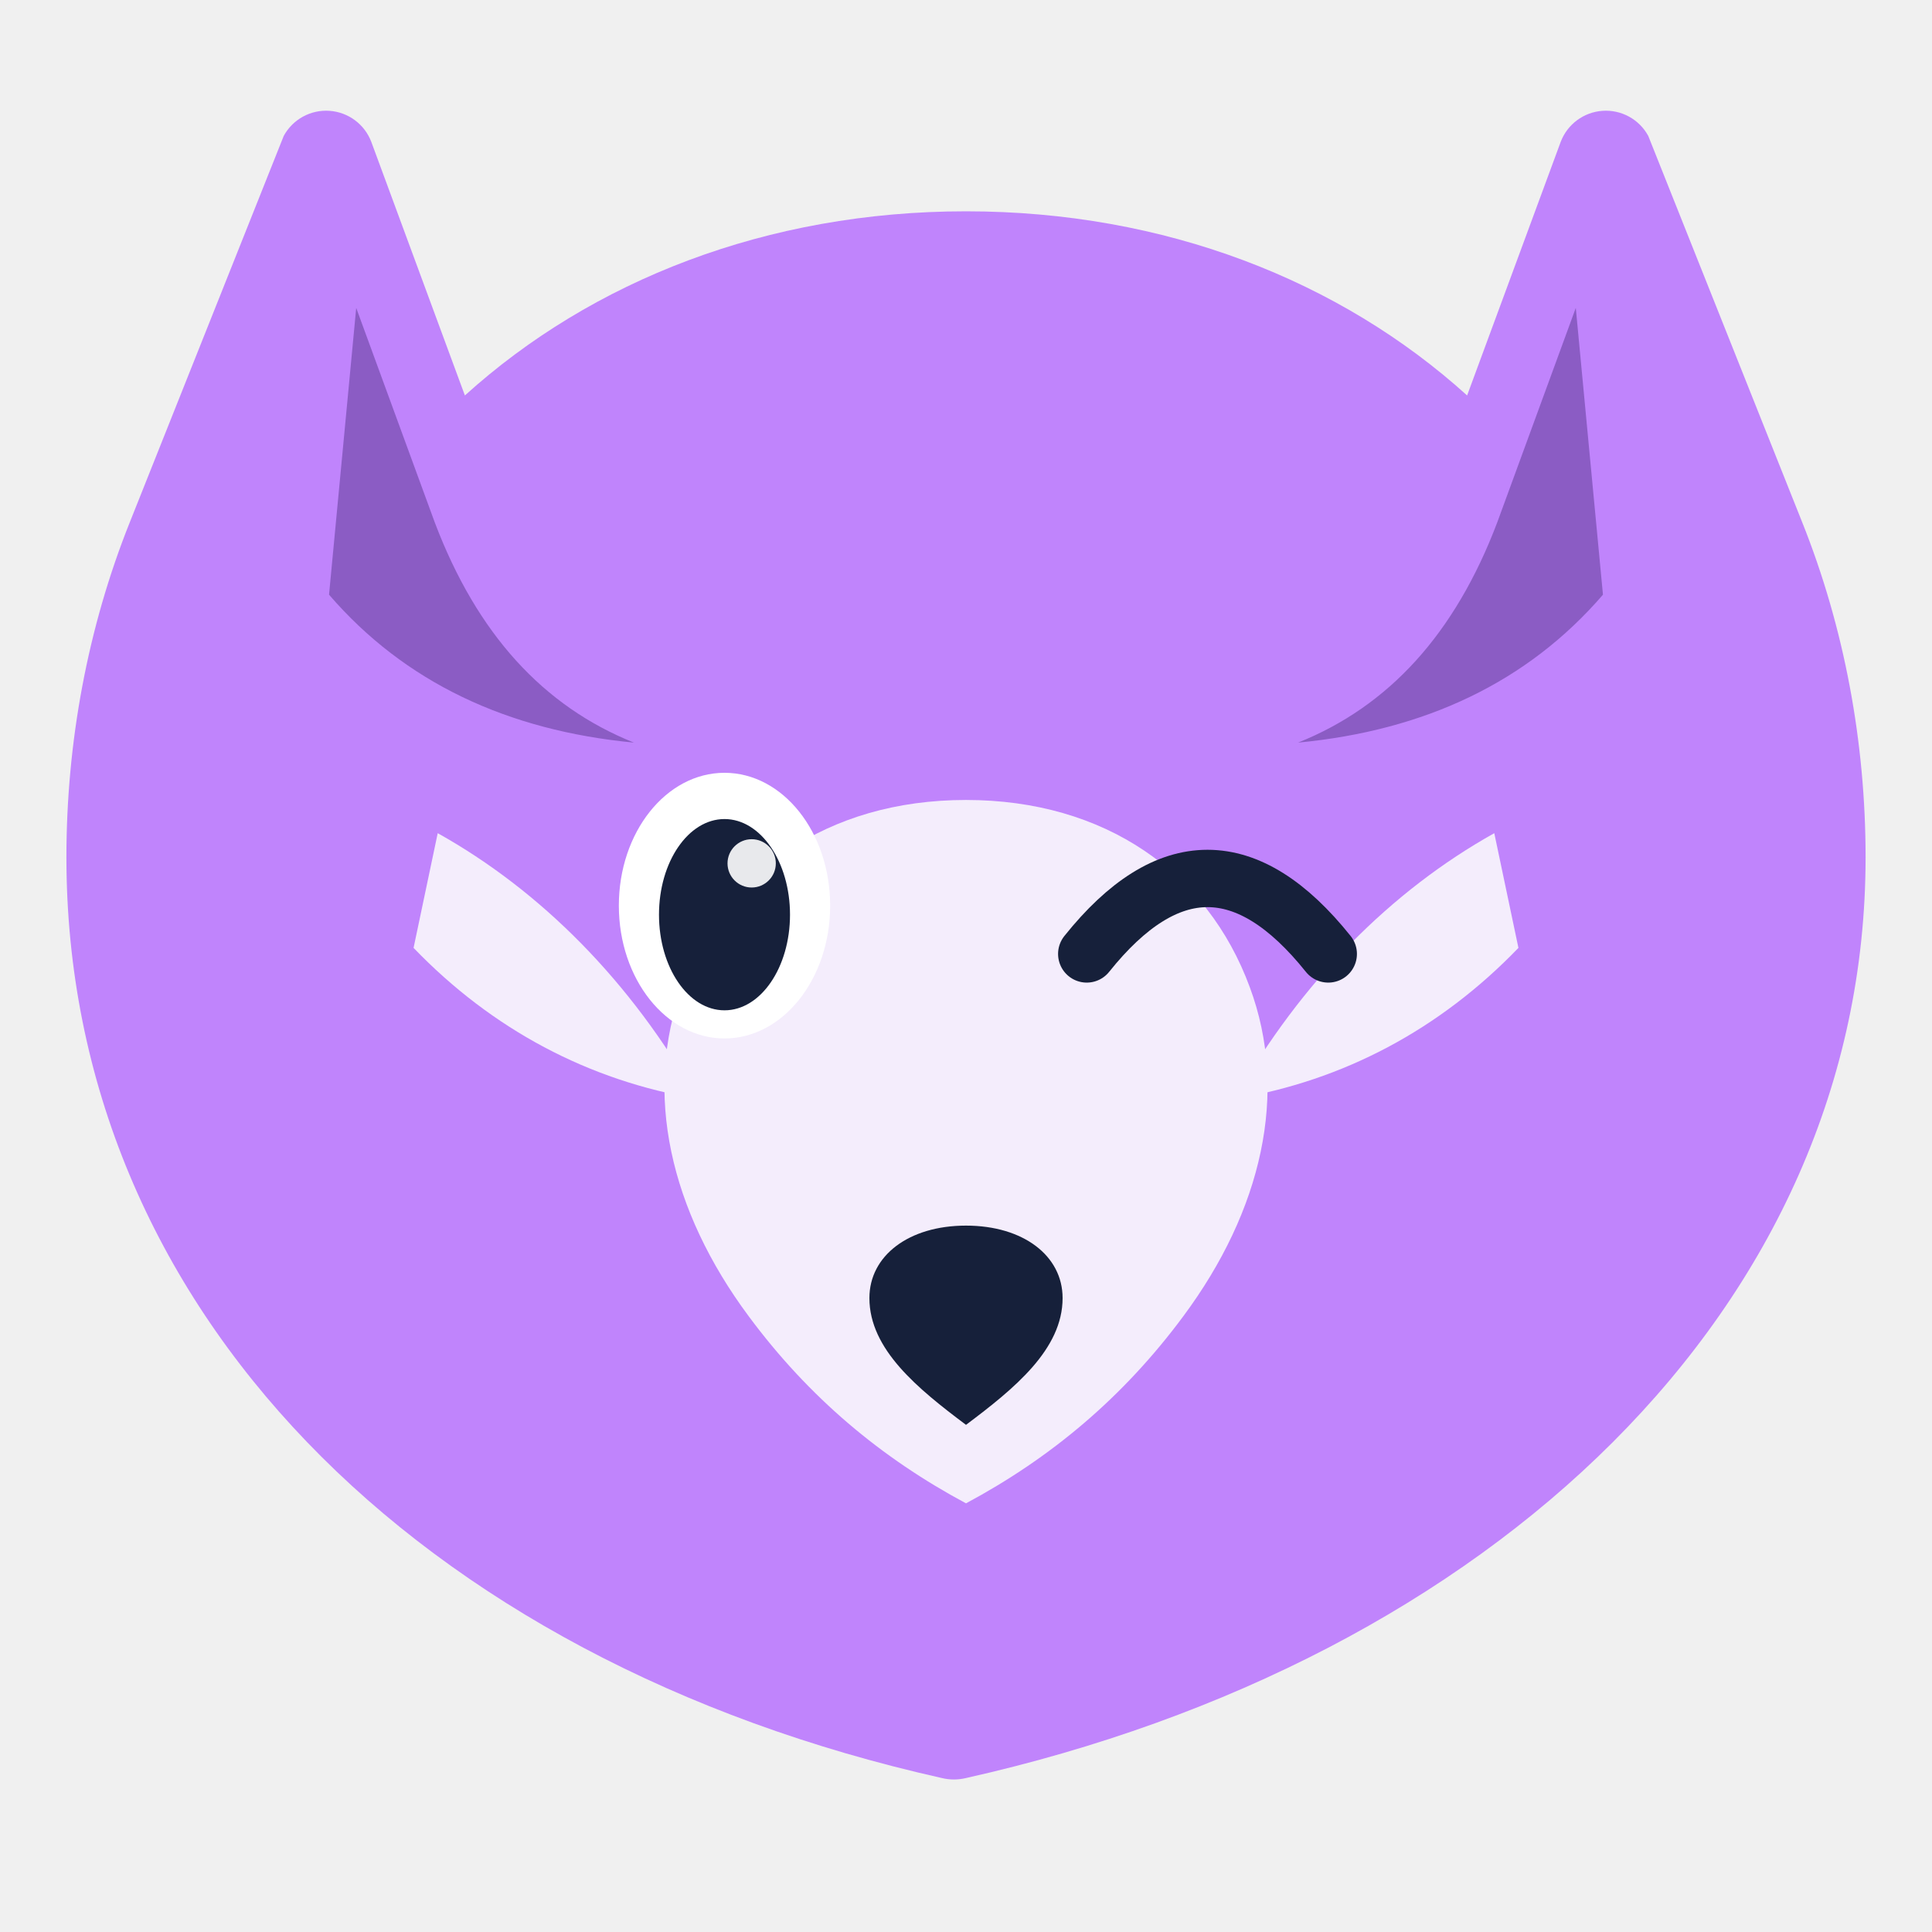
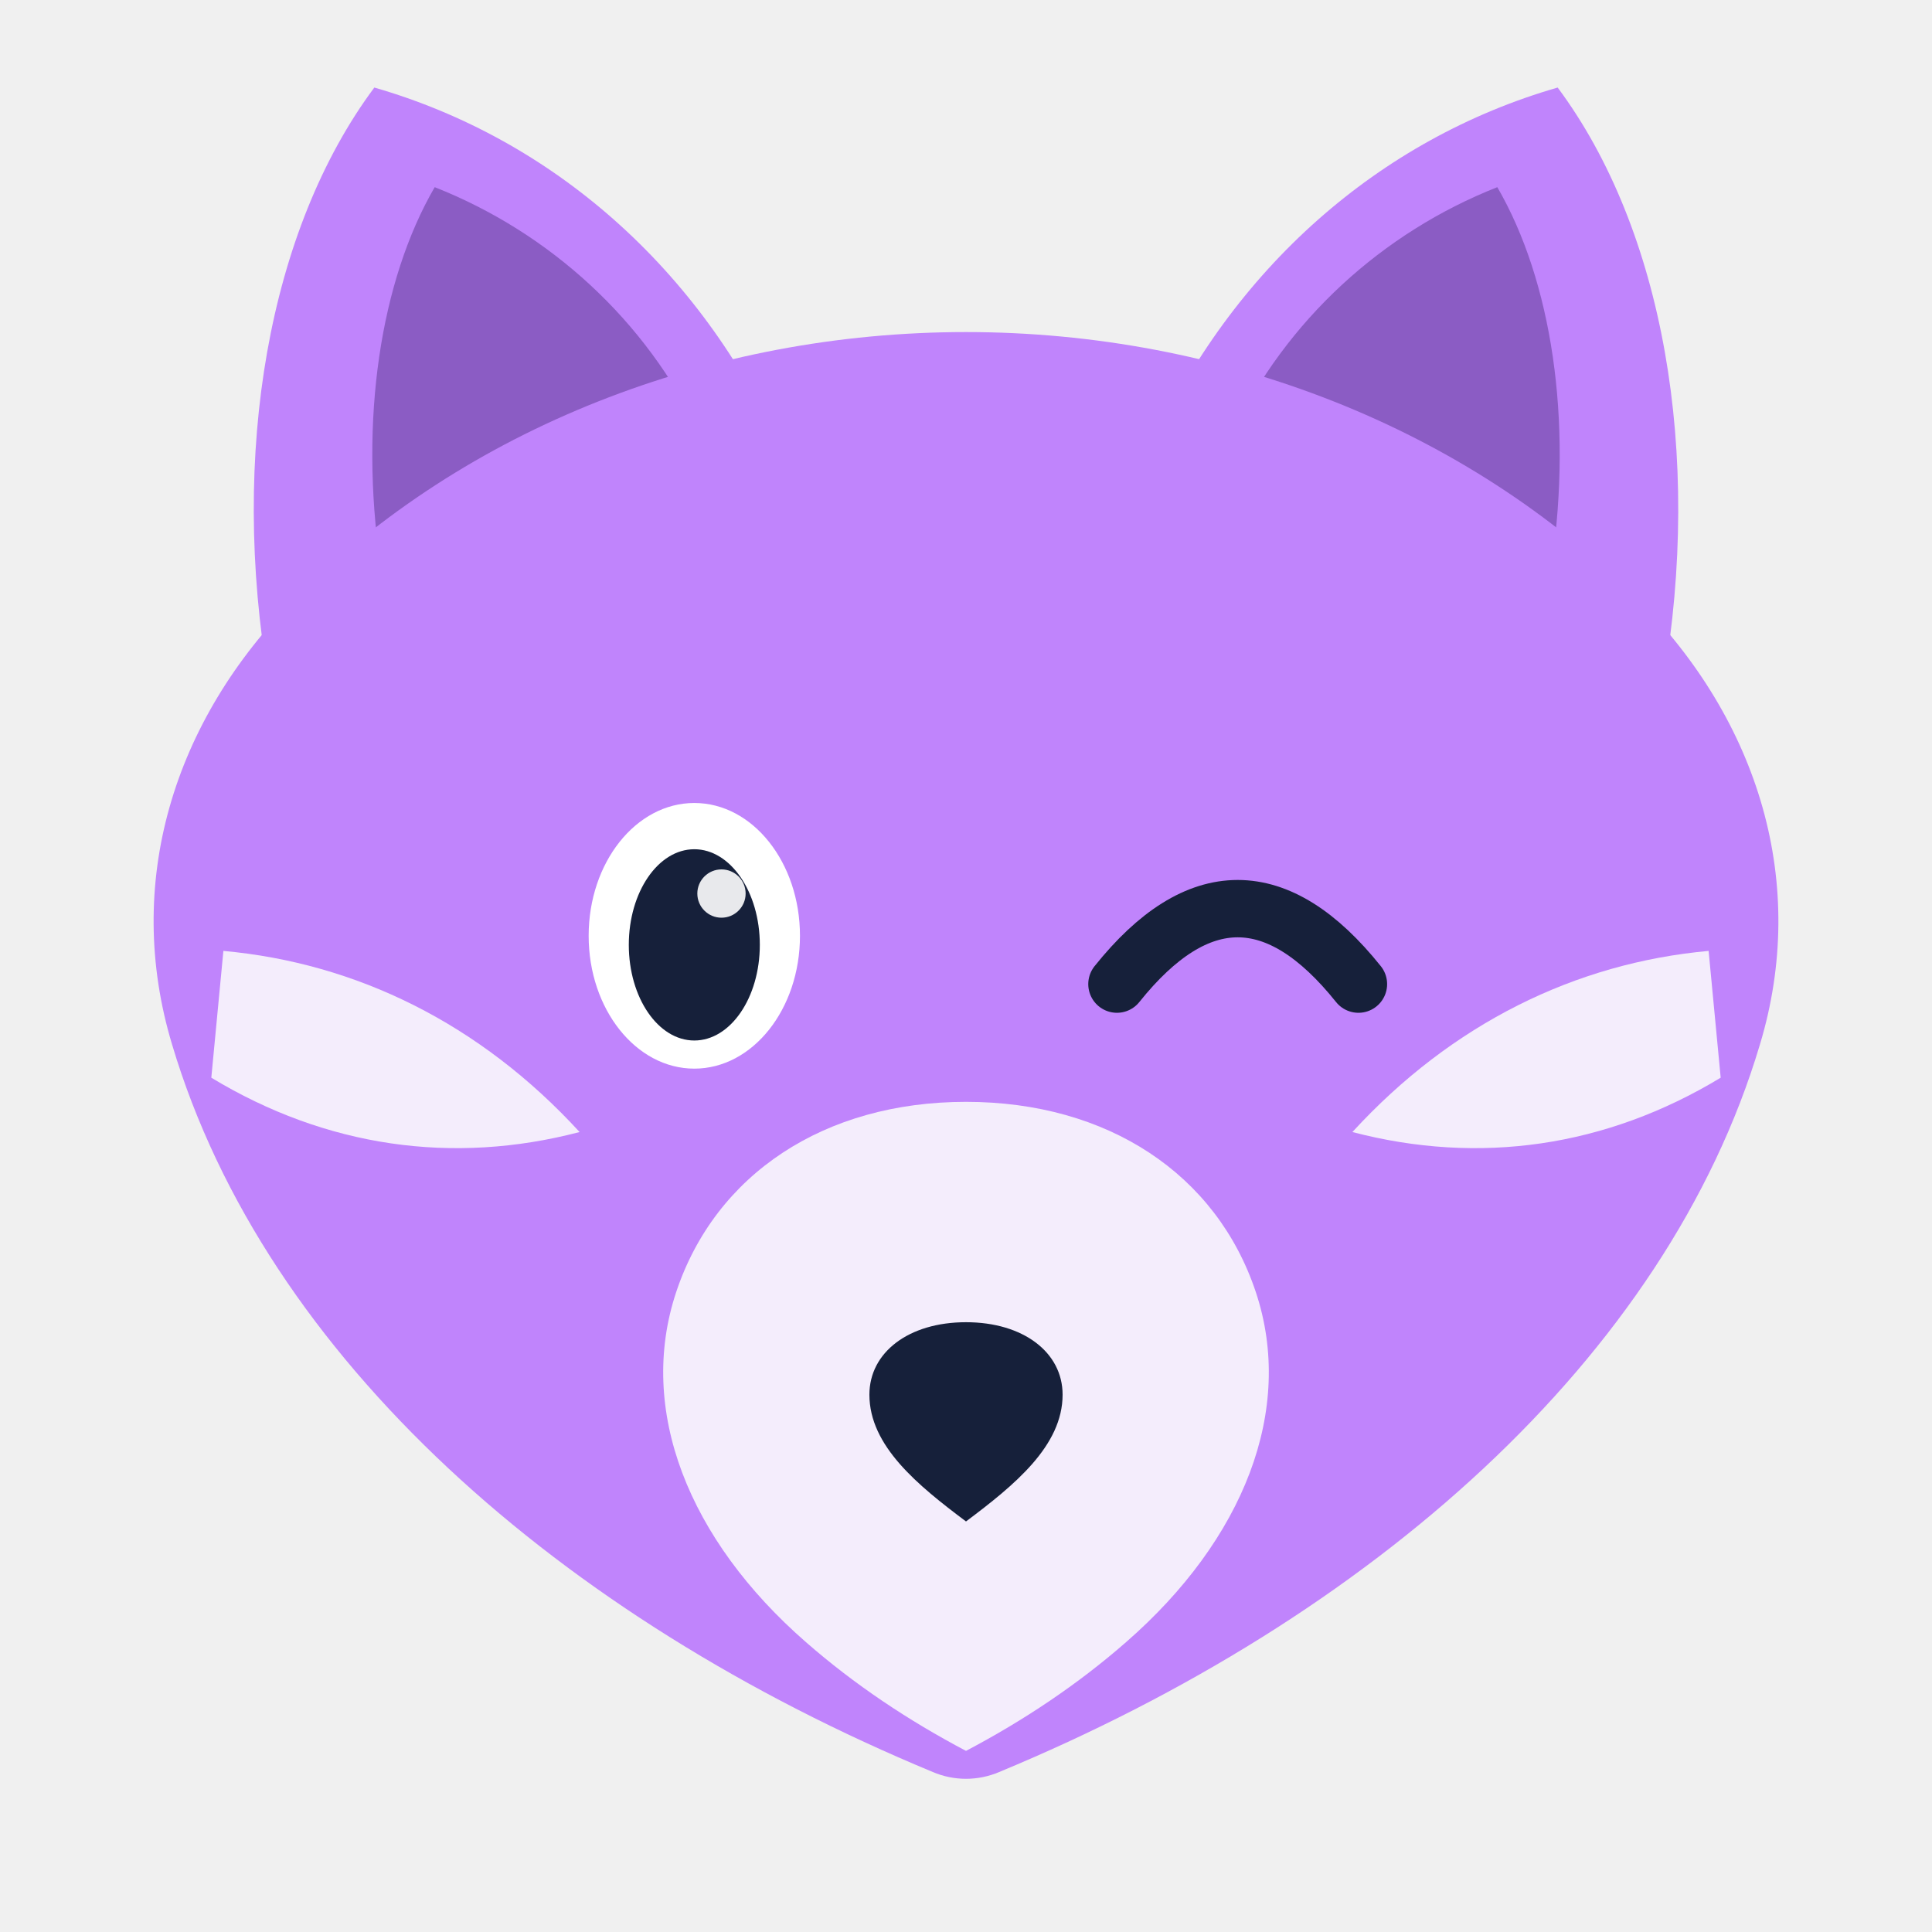
<svg xmlns="http://www.w3.org/2000/svg" viewBox="0 0 64 64" role="img" aria-label="Renard Foox">
-   <path d="M32 7c6.6 0 12.4 2.3 16.6 6.1l3.1-8.4a1.6 1.6 0 0 1 2.9-.2l5.1 12.8c1.4 3.5 2.1 7.3 2.1 11.1 0 14.9-12.4 26.6-29.8 30.5a1.7 1.7 0 0 1-.8 0C13.8 55 2.2 43.3 2.2 28.4c0-3.8.7-7.6 2.1-11.1L9.4 4.5a1.6 1.6 0 0 1 2.9.2l3.1 8.4C19.6 9.3 25.4 7 32 7z" fill="#c084fc" />
-   <path d="M11.8 10.2l2.6 7.1c1.4 3.7 3.6 6.1 6.6 7.3-4.2-.4-7.6-2-10.1-4.9z" fill="#8b5cc4" />
-   <path d="M52.2 10.2l-2.6 7.1c-1.4 3.7-3.6 6.1-6.6 7.3 4.2-.4 7.6-2 10.1-4.9z" fill="#8b5cc4" />
-   <path d="M14.5 27.6c3.4 1.9 6.4 4.9 8.6 8.8-3.6-.6-6.8-2.3-9.4-5z" fill="#f4edfc" />
-   <path d="M49.5 27.6c-3.4 1.9-6.4 4.9-8.6 8.8 3.6-.6 6.8-2.3 9.4-5z" fill="#f4edfc" />
-   <path d="M32 26.5c4.6 0 8 2.4 9.4 6.2 1.3 3.5.4 7.4-2.2 10.9-2 2.7-4.4 4.7-7.2 6.2-2.8-1.5-5.2-3.5-7.2-6.2-2.6-3.5-3.5-7.4-2.2-10.9 1.4-3.8 4.8-6.2 9.4-6.2z" fill="#f4edfc" />
-   <ellipse cx="24.0" cy="30.0" rx="3.5" ry="4.4" fill="#ffffff" />
-   <ellipse cx="24.0" cy="30.3" rx="2.17" ry="3.168" fill="#16203a" />
-   <circle cx="24.9" cy="28.6" r="0.8" fill="#ffffff" opacity=".9" />
-   <path d="M36.0 31.6q4 -5 8 0" fill="none" stroke="#16203a" stroke-width="1.9" stroke-linecap="round" />
-   <path d="M32 40.6c1.9 0 3.2 1 3.2 2.4 0 1.7-1.6 3-3.2 4.2-1.6-1.2-3.2-2.5-3.2-4.2 0-1.4 1.3-2.4 3.2-2.4z" fill="#16203a" />
+   <path d="M8.9 22.6C7.6 15 8.9 7.6 12.4 2.9C18.3 4.6 23.2 8.9 25.9 14.9C22.4 19.3 17.2 22.2 8.9 22.6Z" fill="#c084fc" />
+   <path d="M55.1 22.6C56.4 15 55.1 7.6 51.6 2.9C45.7 4.6 40.8 8.9 38.1 14.9C41.6 19.3 46.8 22.2 55.1 22.6Z" fill="#c084fc" />
+   <path d="M12.6 18.7C11.9 13.9 12.6 9.3 14.4 6.2C18.2 7.7 21.4 10.6 23.2 14.4C20.6 17 17.1 18.5 12.6 18.7Z" fill="#8b5cc4" />
+   <path d="M51.4 18.7C52.1 13.9 51.4 9.3 49.6 6.2C45.8 7.7 42.6 10.6 40.8 14.4C43.4 17 46.9 18.5 51.4 18.7Z" fill="#8b5cc4" />
+   <path d="M32 11C40.5 11 48.6 14.2 54.2 19.8C58.3 23.9 59.9 29.3 58.3 34.6C55.2 45 45.4 53.6 33.1 58.7a2.8 2.8 0 0 1-2.2 0C18.6 53.6 8.8 45 5.7 34.6C4.1 29.3 5.7 23.9 9.8 19.8C15.4 14.2 23.5 11 32 11Z" fill="#c084fc" />
+   <path d="M7.4 31.5C11.8 31.9 15.9 33.9 19.2 37.5C15 38.6 10.8 38 7 35.7Z" fill="#f4edfc" />
+   <path d="M56.6 31.5C52.2 31.9 48.1 33.9 44.8 37.5C49 38.6 53.2 38 57 35.7Z" fill="#f4edfc" />
+   <path d="M32 36.5C36.7 36.5 40.3 38.9 41.6 42.8C42.9 46.7 41.2 51 37.3 54.4C35.7 55.8 33.9 57 32 58C30.1 57 28.3 55.8 26.7 54.4C22.8 51 21.1 46.7 22.4 42.8C23.7 38.9 27.3 36.5 32 36.5Z" fill="#f4edfc" />
+   <ellipse cx="23.0" cy="31.0" rx="3.5" ry="4.4" fill="#ffffff" />
+   <ellipse cx="23.0" cy="31.3" rx="2.17" ry="3.168" fill="#16203a" />
+   <circle cx="23.9" cy="29.6" r="0.8" fill="#ffffff" opacity=".9" />
+   <path d="M37.0 32.6q4 -5 8 0" fill="none" stroke="#16203a" stroke-width="1.9" stroke-linecap="round" />
+   <path d="M32 43.8c1.9 0 3.2 1 3.2 2.4 0 1.7-1.6 3-3.2 4.2-1.6-1.2-3.2-2.5-3.2-4.2 0-1.4 1.3-2.4 3.2-2.4z" fill="#16203a" />
</svg>
